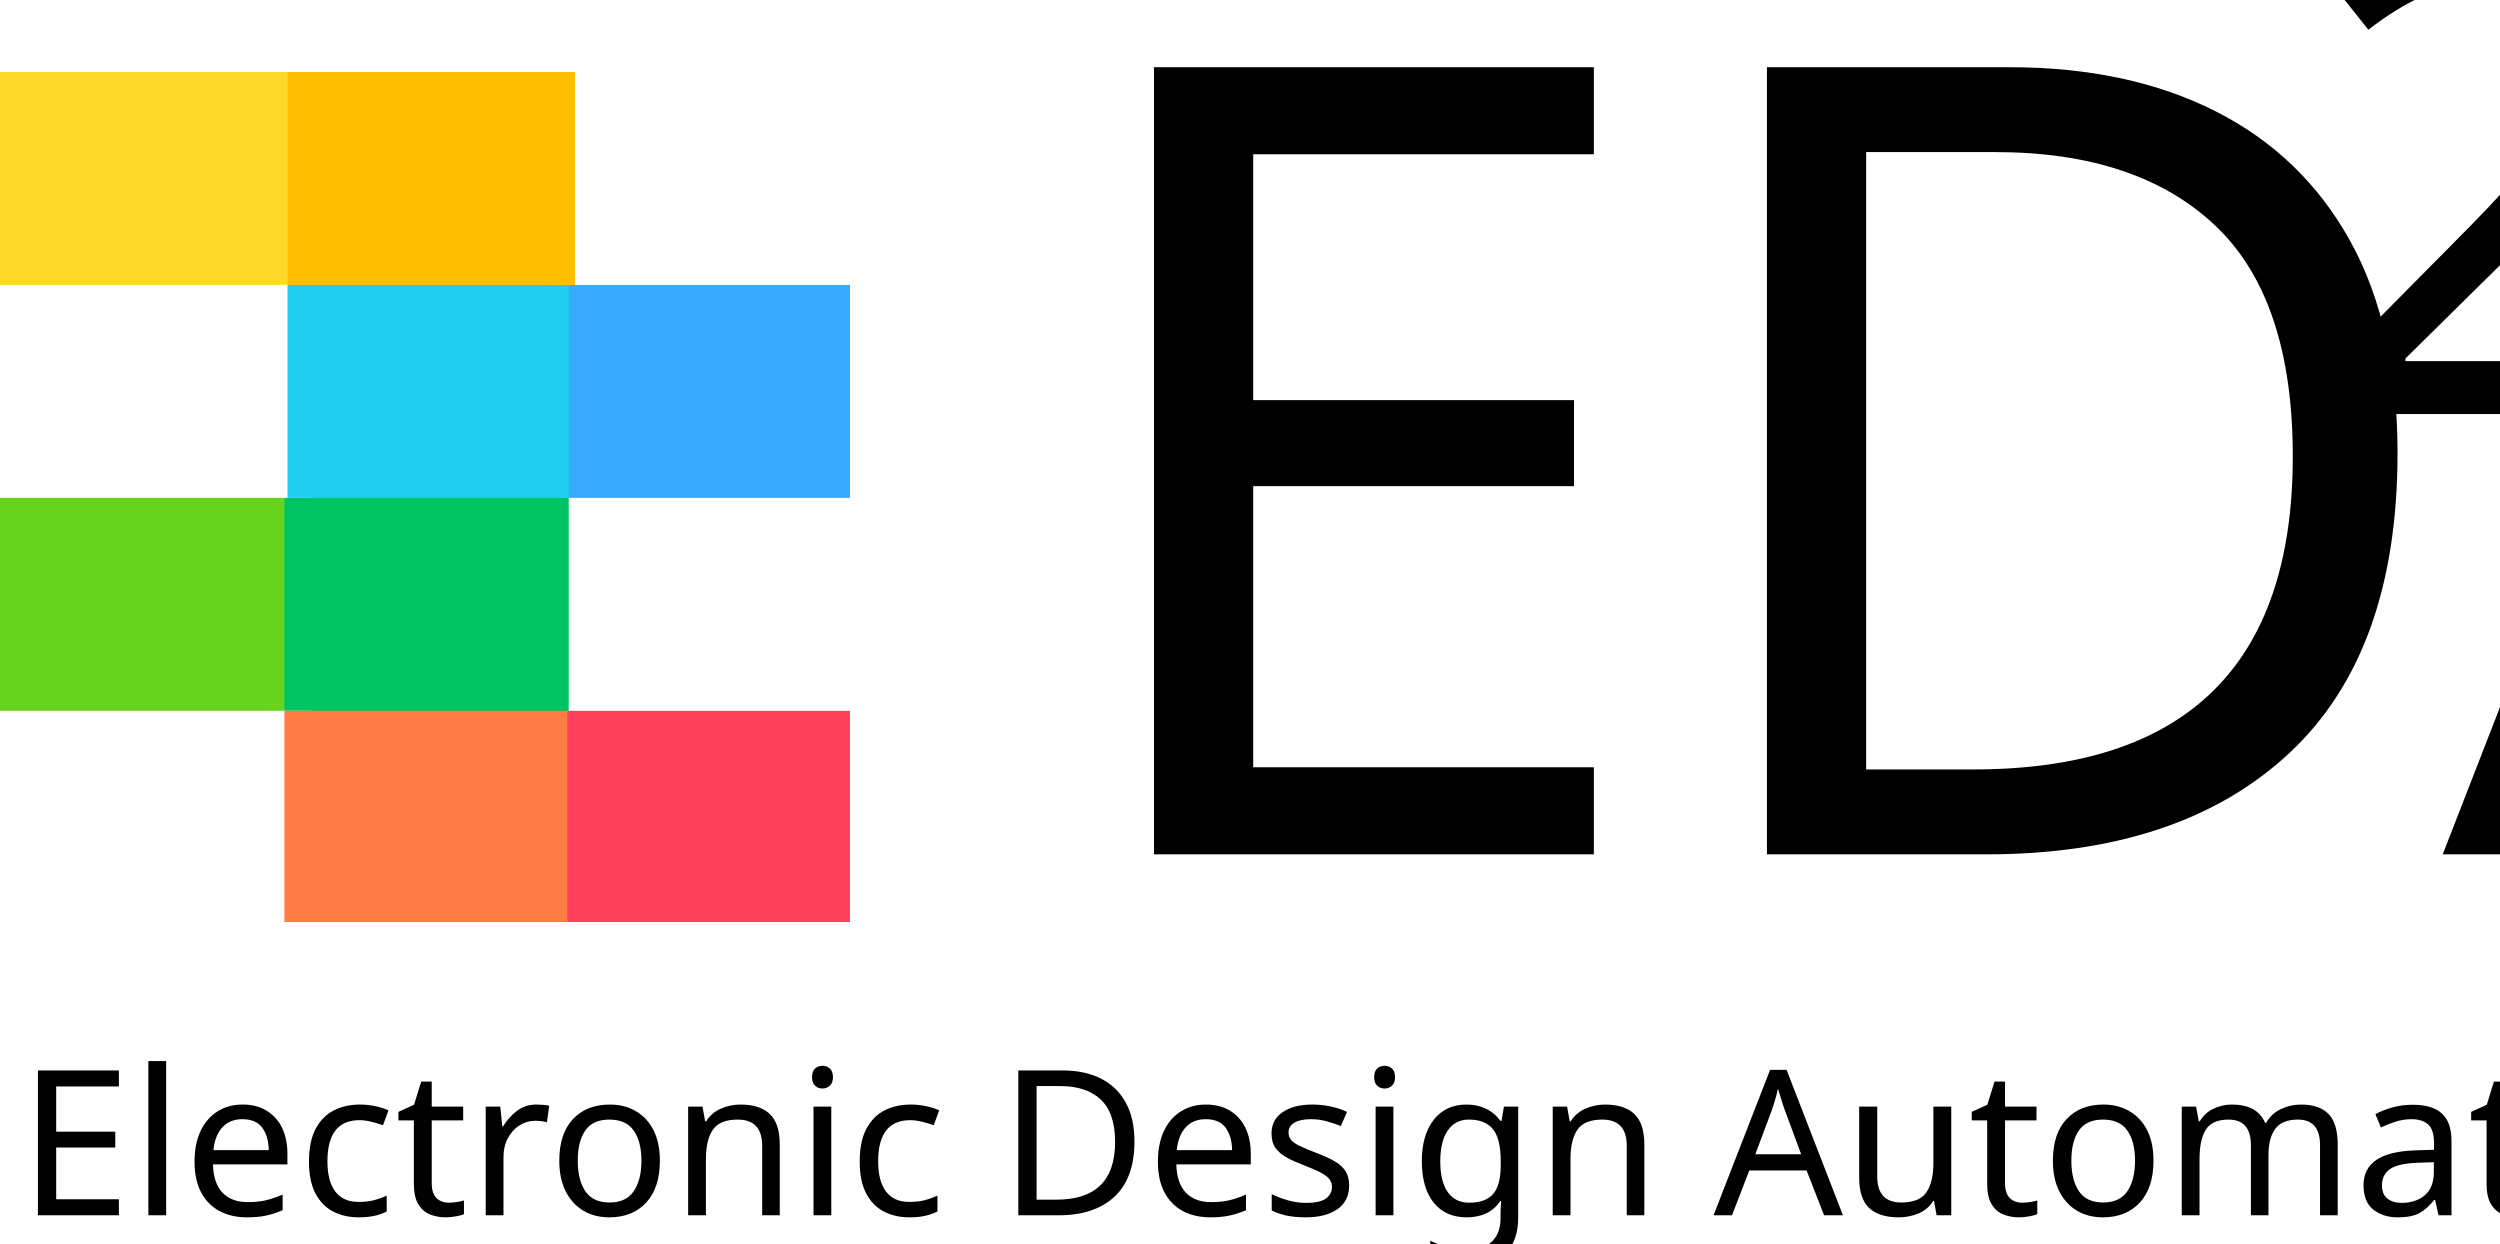
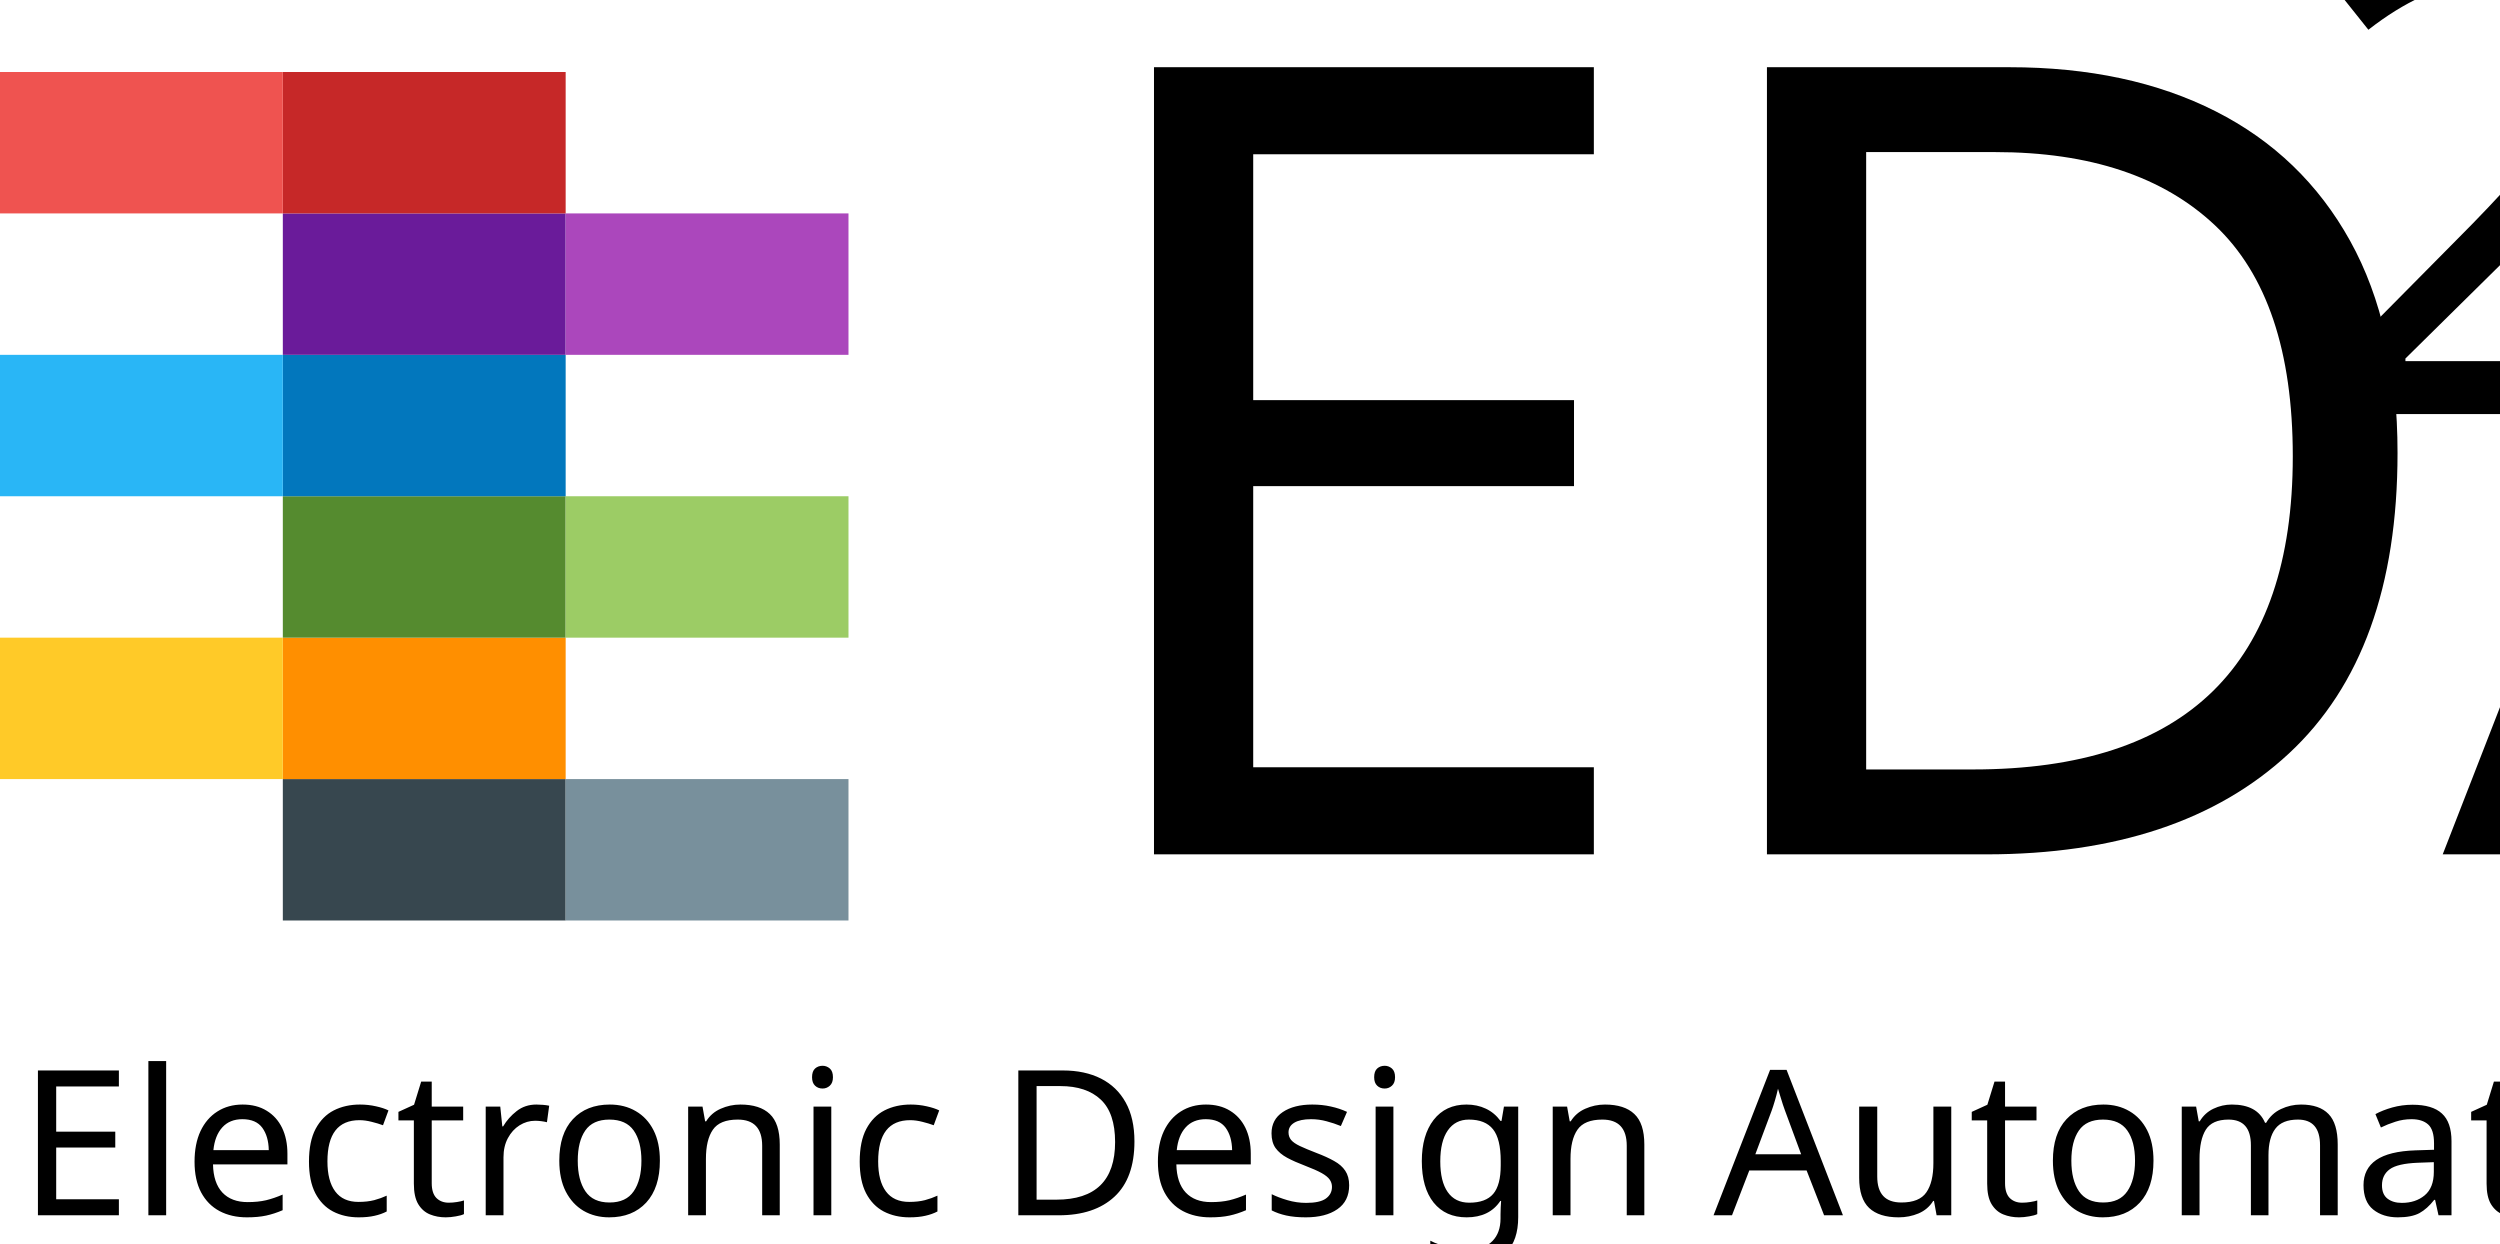
<svg xmlns="http://www.w3.org/2000/svg" width="400mm" height="198.926mm" viewBox="0 0 400 198.926" version="1.1" id="svg892">
  <defs id="defs886" />
  <g id="layer1" transform="translate(94.16671,-49.37014)">
+     <g transform="matrix(0.4525273,0,0,0.4525273,-94.16671,196.6491)" id="g851">
+       <rect id="rect4" height="50" width="100" y="-50" x="100" style="fill:#37474f" />
+       <rect id="rect6" height="50" width="100" y="-50" x="200" style="fill:#78909c" />
+       <rect id="rect8" height="50" width="100" y="-100" x="100" style="fill:#ff8f00" />
+       <rect id="rect10" height="50" width="100" y="-100" x="0" style="fill:#ffca28" />
+       <rect id="rect12" height="50" width="100" y="-150" x="100" style="fill:#558b2f" />
+       <rect id="rect14" height="50" width="100" y="-150" x="200" style="fill:#9ccc65" />
+       <rect id="rect16" height="50" width="100" y="-200" x="100" style="fill:#0277bd" />
+       <rect id="rect18" height="50" width="100" y="-200" x="0" style="fill:#29b6f6" />
+       <rect id="rect20" height="50" width="100" y="-250" x="100" style="fill:#6a1b9a" />
+       <rect id="rect22" height="50" width="100" y="-250" x="200" style="fill:#ab47bc" />
+       <rect id="rect24" height="50" width="100" y="-300" x="100" style="fill:#c62828" />
+       <rect id="rect26" height="50" width="100" y="-300" x="0" style="fill:#ef5350" />
+     </g>
    <text xml:space="preserve" style="font-style:normal;font-weight:normal;font-size:10.583px;line-height:1.25;font-family:sans-serif;letter-spacing:0px;word-spacing:0px;fill:#000000;fill-opacity:1;stroke:none;stroke-width:0.265" x="-91.237" y="243.818" id="text1492">
      <tspan x="-91.237" y="243.818" style="font-style:normal;font-variant:normal;font-weight:normal;font-stretch:normal;font-size:32.456px;line-height:0.96;font-family:Teko;-inkscape-font-specification:Teko;stroke-width:0.265" id="tspan1498">Electronic Design Automation Abstraction</tspan>
    </text>
-     <g id="XMLID_2299_-3" transform="matrix(0.2656209,0,0,0.2656209,-94.16671,60.89089)">
-       <path id="XMLID_361_-5" d="m 0,256.534 v 128.268 h 171.294 l 15.572,-80.167 -15.572,-48.101 z" style="fill:#66d41c" />
-       <path id="XMLID_2327_-4" d="M 342.588,384.802 V 256.534 l -93.433,-16.033 -62.289,16.033 h -15.572 v 128.268 h 15.572 l 77.861,16.033 z" style="fill:#00c364" />
-       <path id="XMLID_2318_-5" d="m 173.176,128.267 v 128.267 h 169.412 l 15.401,-48.1 -15.401,-80.167 h -15.401 l -77.005,-16.033 z" style="fill:#20cfed" />
-       <path id="XMLID_327_-7" d="M 342.588,128.267 H 512 V 256.534 H 342.588 Z" style="fill:#3aaaff" />
-       <path id="XMLID_4_-3" d="M 0,0 V 128.267 H 173.176 L 188.92,48.1 173.176,0 Z" style="fill:#ffd82c" />
-       <path id="XMLID_41_-5" d="M 173.176,0 H 346.352 V 128.267 H 173.176 Z" style="fill:#ffbe00" />
-       <path id="XMLID_2304_-5" d="m 171.294,512 h 170.353 l 15.487,-79.098 -15.487,-48.1 H 171.294 Z" style="fill:#ff7c45" />
-       <path id="XMLID_284_-9" d="M 341.647,384.802 H 512 V 512 H 341.647 Z" style="fill:#ff415c" />
-     </g>
    <g transform="matrix(0.2656209,0,0,0.2656209,59.96982,347.0141)" id="g1588" style="fill:#000000;fill-opacity:1">
      <text id="text1502" y="-605.929" x="50.412" style="font-style:normal;font-weight:normal;font-size:39.844px;line-height:1.25;font-family:sans-serif;letter-spacing:0px;word-spacing:0px;fill:#000000;fill-opacity:1;stroke:none;stroke-width:0.996" xml:space="preserve">
        <tspan style="font-style:normal;font-variant:normal;font-weight:normal;font-stretch:normal;font-size:664.062px;font-family:Teko;-inkscape-font-specification:Teko;fill:#000000;fill-opacity:1;stroke-width:0.996" y="-605.929" x="50.412" id="tspan1500">EDA</tspan>
      </text>
      <text id="text1502-4" y="-871.137" x="805.29" style="font-style:normal;font-weight:normal;font-size:39.844px;line-height:1.25;font-family:sans-serif;letter-spacing:0px;word-spacing:0px;fill:#000000;fill-opacity:1;stroke:none;stroke-width:0.996" xml:space="preserve">
        <tspan style="font-style:normal;font-variant:normal;font-weight:normal;font-stretch:normal;font-size:398.438px;font-family:Teko;-inkscape-font-specification:Teko;fill:#000000;fill-opacity:1;stroke-width:0.996" y="-871.137" x="805.29" id="tspan1500-3">2</tspan>
      </text>
    </g>
  </g>
</svg>
